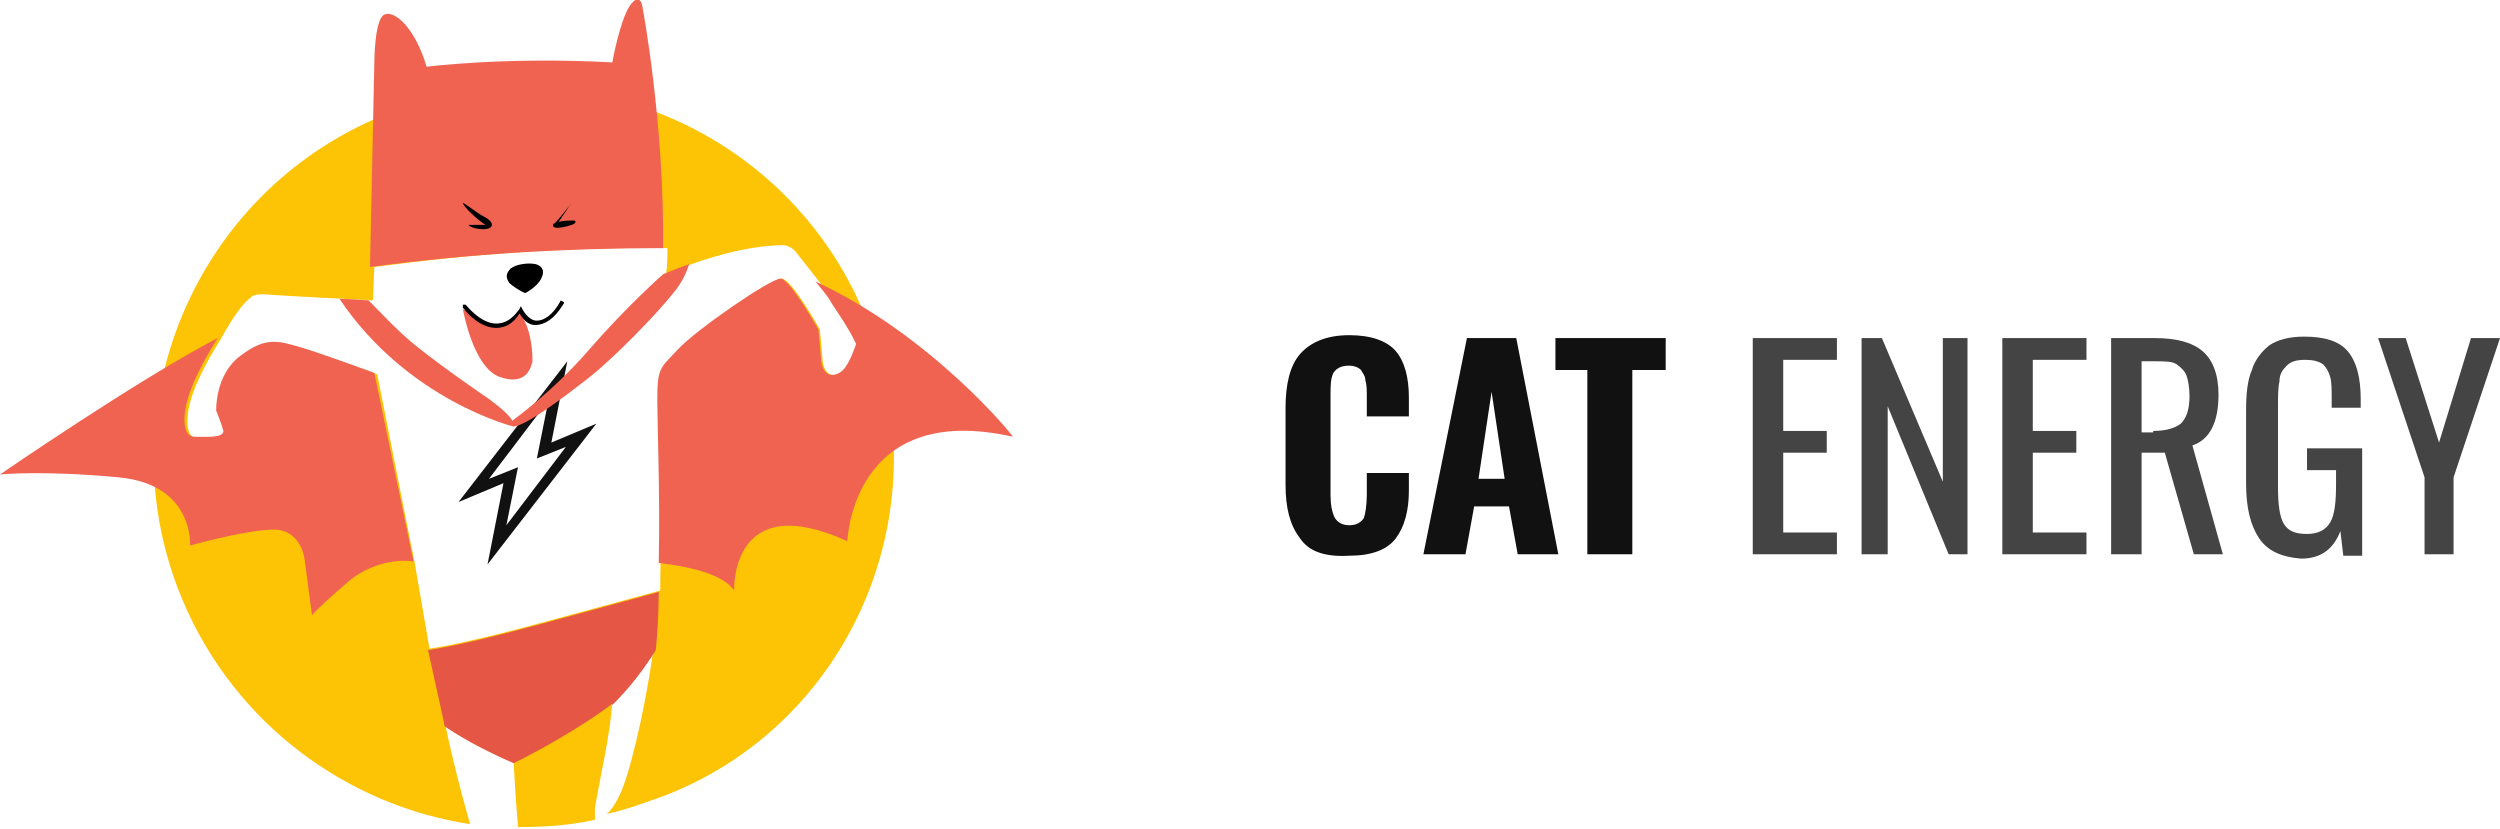
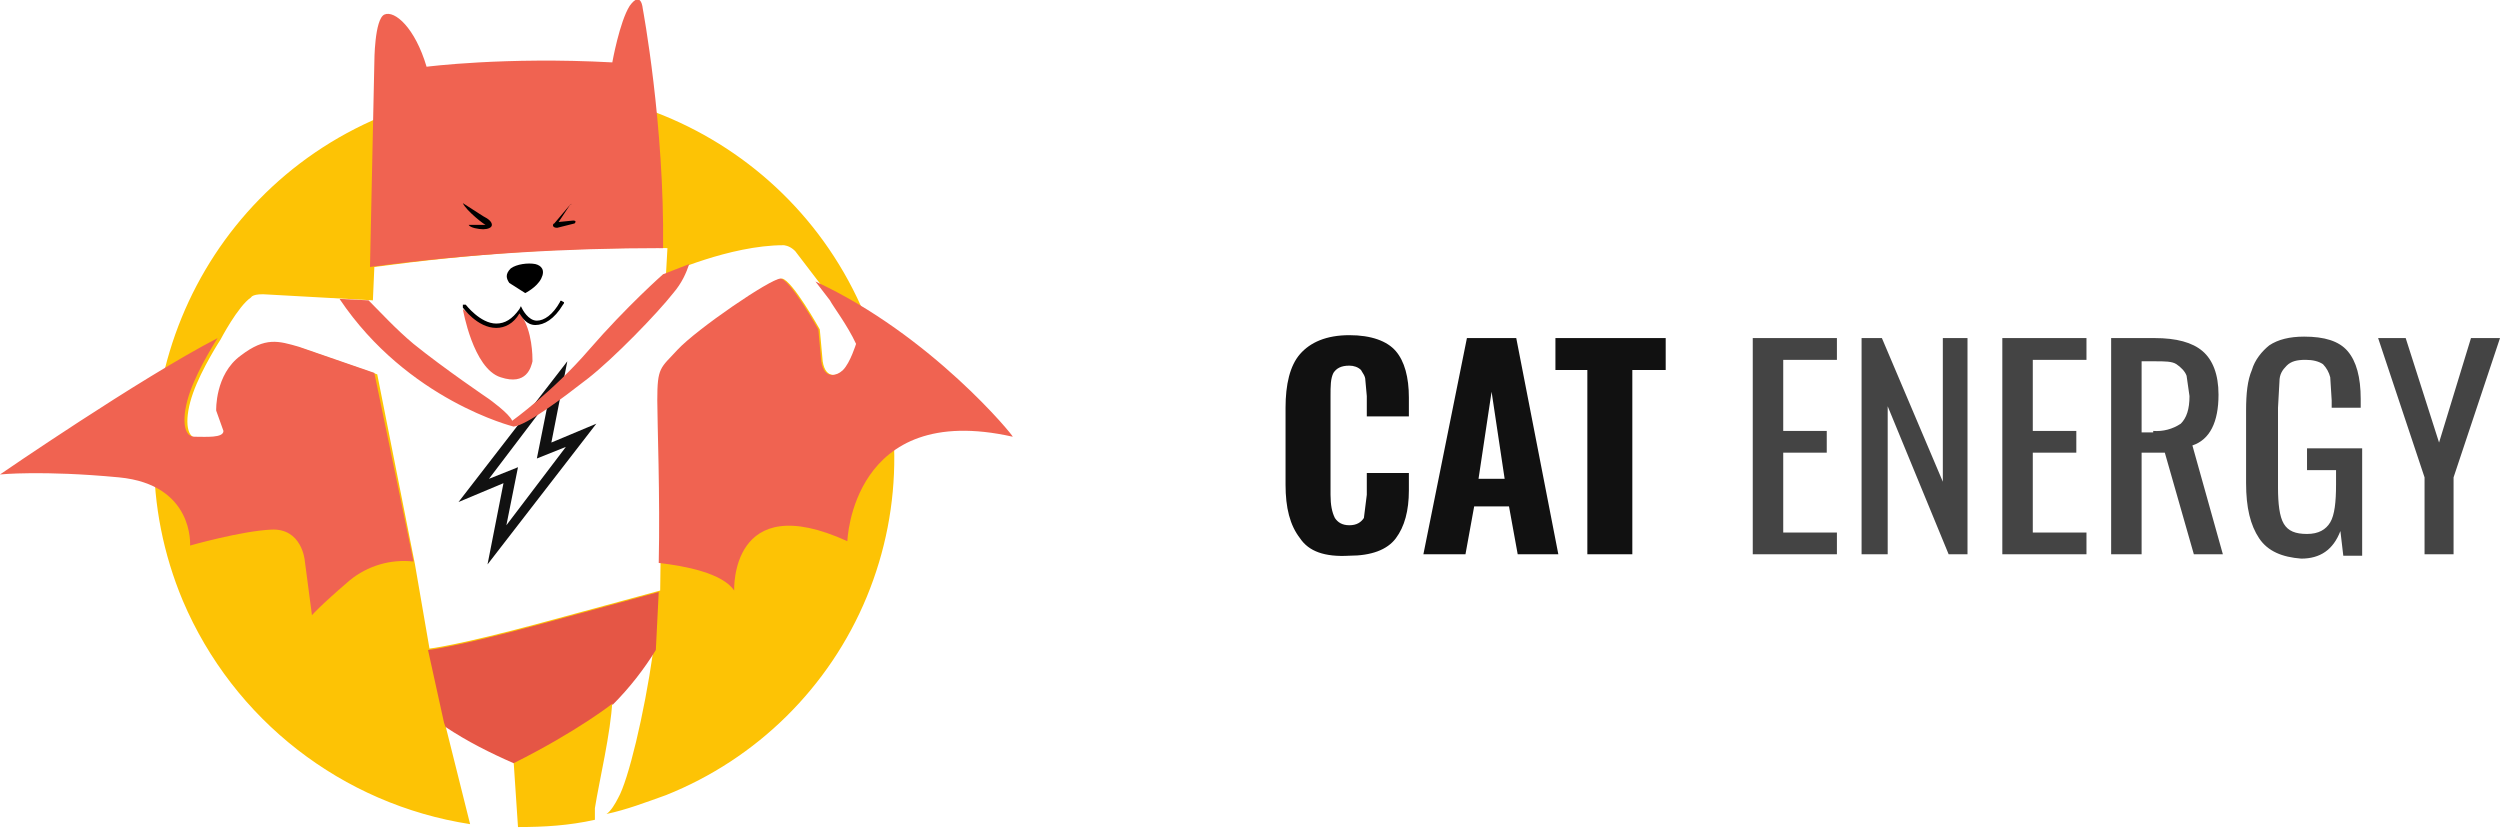
- <svg xmlns="http://www.w3.org/2000/svg" version="1.1" id="Layer_2" x="0px" y="0px" viewBox="0 0 172.3 57.1" style="enable-background:new 0 0 172.3 57.1;" xml:space="preserve">
-   <style type="text/css">
-     .st0 {
-       fill: #FDC305;
-     }
-     .st1 {
-       fill: #F06351;
-     }
-     .st2 {
-       fill: #E55645;
-     }
-     .st3 {
-       fill: #111111;
-     }
-     .st4 {
-       fill: #444444;
-     }
-   </style>
-   <path class="st0" d="M59.6,21.7C54.2,8.7,39.3,2.6,26.3,8S7.1,28.4,12.6,41.4c3.6,8.5,11.3,14.1,19.8,15.4c-0.6-2.1-1.2-4.4-1.7-6.8   c1.5,1,3.1,1.8,4.7,2.5c0,0,0,0,0,0c0,0,0.1,2.1,0.3,4.5c1.8,0,3.5-0.1,5.3-0.5c0-0.2,0-0.4,0-0.8c0.3-1.9,1.1-5.2,1.2-7.4   c1.1-1.1,2.1-2.3,2.9-3.7c0,0,0,0,0,0c0,0.1,0,0.3-0.1,0.4c-0.6,4.2-1.7,8.8-2.4,10c-0.2,0.4-0.5,0.9-0.8,1.1   c1.4-0.3,2.7-0.8,4.1-1.3C58.9,49.7,65.1,34.7,59.6,21.7z M58.2,25.5c-0.4,0.4-1.3,0.7-1.5-0.6c-0.1-1.3-0.2-2.2-0.2-2.2   s-1.9-3.4-2.6-3.5c-0.7,0-5.8,3.5-7.1,4.9c-1.2,1.3-1.4,1.2-1.4,3.5c0,1.7,0.2,8.1,0.1,13.1v0v0c0,0-2.2,0.6-8.1,2.2   c-5.9,1.6-7.8,1.8-7.8,1.8l-1-5.8c0,0,0,0,0,0c0,0,0,0,0,0c0,0,0,0,0,0c0,0,0,0,0,0c0,0,0,0,0,0c0,0,0,0,0,0l-2.6-13.1   c0,0-3.8-1.4-5.2-1.8c-1.4-0.4-2.3-0.7-4,0.6c-1.8,1.3-1.7,3.8-1.7,3.8s0.4,1,0.5,1.4c0,0.5-1.2,0.4-2,0.4s-0.9-1.4-0.3-3.1   c0.6-1.7,1.9-3.7,1.9-3.7s1.2-2.3,2.1-2.9c0,0,0.1-0.3,1.2-0.2c1.1,0.1,7.2,0.4,7.2,0.4l0.1-2.3c6.7-0.9,13.4-1.4,20.2-1.3   c0,0.6,0,1.2-0.1,1.8c0,0,4.4-2,8.1-2c0,0,0.4,0,0.8,0.4c0.3,0.4,2.4,3,2.6,3.4c0.2,0.4,1.2,1.7,1.8,3C59,23.7,58.6,25.1,58.2,25.5z   " />
-   <path class="st1" d="M56.2,19.4c0.5,0.6,0.9,1.1,1,1.3c0.2,0.4,1.2,1.7,1.8,3c0,0-0.4,1.3-0.9,1.8c-0.4,0.4-1.3,0.7-1.5-0.6   c-0.1-1.3-0.2-2.2-0.2-2.2s-1.9-3.4-2.6-3.5c-0.7,0-5.8,3.5-7.1,4.9c-1.2,1.3-1.4,1.2-1.4,3.5c0,1.5,0.2,6.6,0.1,11.2   c1.8,0.2,4.4,0.7,5.2,1.9c0,0-0.3-7.1,7.8-3.4c0,0,0.3-9.7,11.4-7.2C69.9,30.1,64.2,23.1,56.2,19.4z" />
-   <path class="st1" d="M45.7,17.1c0.1-8.5-1.4-16.5-1.4-16.5s-0.1-1.3-0.9-0.2c-0.7,1.1-1.2,3.9-1.2,3.9c-7.4-0.4-12.8,0.3-12.8,0.3   c-0.8-2.7-2.2-3.9-2.9-3.6c-0.7,0.3-0.7,3.3-0.7,3.3l-0.3,14.1C32.2,17.5,39,17.1,45.7,17.1z" />
-   <path class="st2" d="M45.2,44.8c0.1-1.1,0.2-2.5,0.2-4c0,0-2.2,0.6-8.1,2.2c-5.9,1.6-7.8,1.8-7.8,1.8l1.1,5c0,0.1,0,0.2,0.1,0.3   c1.5,1,3.1,1.8,4.7,2.5c4.4-2.2,6.8-4.1,6.8-4.1c0,0,0,0,0,0.1C43.4,47.4,44.4,46.1,45.2,44.8z" />
-   <path d="M31.9,14c0-0.1,1,0.7,1.4,0.9s0.6,0.4,0.6,0.6s-0.3,0.3-0.6,0.3s-0.9-0.1-1-0.3c0,0,0.6,0,0.9,0h0.3   C33.5,15.6,32.1,14.5,31.9,14z" />
-   <path d="M39.3,14.1c0,0-1,1.3-1.1,1.3s-0.2,0.3,0.2,0.3s1.1-0.2,1.2-0.3s0.1-0.2-0.1-0.2c-0.2,0-0.7,0-1,0.1L39.3,14.1   C39.4,14.1,39.4,14,39.3,14.1z" />
-   <path d="M36.2,20.2c0,0,0.8-0.4,1.1-1s0-0.9-0.4-1c-0.5-0.1-1.3,0-1.7,0.3c-0.4,0.4-0.3,0.7-0.1,1C35.3,19.7,35.9,20.1,36.2,20.2z" />
-   <path class="st1" d="M35.8,21.4c0,0-0.2,0.4-0.5,0.6c-0.2,0.2-0.6,0.4-1,0.4c-0.6,0-1.1-0.2-1.5-0.4c-0.2-0.1-0.4-0.3-0.5-0.4   c-0.2-0.2-0.4-0.3-0.4-0.3s0.7,4.1,2.6,4.7c1.8,0.6,2.1-0.7,2.2-1.1c0-0.3,0-2.1-0.8-3.2C35.9,21.4,35.9,21.6,35.8,21.4z" />
-   <g>
-     <path d="M34.2,22.6C34.1,22.6,34.1,22.6,34.2,22.6c-1.3,0-2.3-1.4-2.3-1.4c0-0.1,0-0.2,0-0.2c0.1,0,0.2,0,0.2,0c0,0,1,1.3,2.1,1.3     c0,0,0,0,0,0c0.6,0,1.1-0.3,1.6-1l0.1-0.2l0.1,0.2c0,0,0.4,0.8,1,0.8c0.5,0,1.1-0.4,1.6-1.3c0-0.1,0.1-0.1,0.2,0     c0.1,0,0.1,0.1,0,0.2c-0.6,1-1.3,1.4-1.9,1.4c-0.6,0-0.9-0.5-1.1-0.8C35.4,22.3,34.8,22.6,34.2,22.6z" />
-   </g>
-   <path class="st3" d="M41.1,29.2l-3.1,1.3l1.1-5.6l-7.5,9.7l3.1-1.3l-1.1,5.6L41.1,29.2z M33.7,33l4.1-5.4l-0.8,4l2-0.8l-4.1,5.4   l0.8-4L33.7,33z" />
-   <path class="st1" d="M45.7,18.9c0,0-2.5,2.2-5.1,5.2c-2.5,2.9-5.3,4.9-5.3,4.9c-0.2-0.5-1.6-1.5-1.6-1.5s-3.1-2.1-5.2-3.8   c-1.2-1-2.3-2.2-3.1-3c-0.3,0-1.1-0.1-2-0.1c4.7,7,12,8.8,12,8.8c0.9-0.1,3.3-1.9,5.1-3.3s4.8-4.5,5.9-5.9c0.6-0.7,0.9-1.4,1.1-2   C46.4,18.6,45.7,18.9,45.7,18.9z" />
-   <path class="st1" d="M25.8,25.7c0,0-3.8-1.4-5.2-1.8c-1.4-0.4-2.3-0.7-4,0.6c-1.8,1.3-1.7,3.8-1.7,3.8s0.4,1,0.5,1.4   c0,0.5-1.2,0.4-2,0.4s-0.9-1.4-0.3-3.1c0.6-1.7,1.9-3.7,1.9-3.7c-5.4,2.8-15,9.4-15,9.4s2.9-0.3,8.2,0.2c5.2,0.5,4.9,4.7,4.9,4.7   s3.5-1,5.6-1.1c2.1-0.1,2.3,2.1,2.3,2.1l0.5,3.8c0,0,0.5-0.6,2.6-2.4c1.9-1.5,3.9-1.4,4.4-1.3c0,0,0,0,0,0L25.8,25.7z" />
-   <g>
-     <path class="st3" d="M89.6,37.1c-0.7-0.9-1-2.1-1-3.7v-5.3c0-1.6,0.3-2.9,1-3.7c0.7-0.8,1.8-1.3,3.4-1.3c1.5,0,2.6,0.4,3.2,1.1     c0.6,0.7,0.9,1.8,0.9,3.2v1.3h-2.9v-1.4c0-0.4,0-0.8-0.1-1.1c0-0.3-0.2-0.5-0.3-0.7c-0.2-0.2-0.5-0.3-0.8-0.3     c-0.6,0-0.9,0.2-1.1,0.5c-0.2,0.4-0.2,0.9-0.2,1.6v6.8c0,0.7,0.1,1.2,0.3,1.6c0.2,0.3,0.5,0.5,1,0.5c0.5,0,0.8-0.2,1-0.5     c0.1-0.3,0.2-0.9,0.2-1.6v-1.5h2.9v1.2c0,1.4-0.3,2.5-0.9,3.3c-0.6,0.8-1.7,1.2-3.2,1.2C91.3,38.4,90.2,38,89.6,37.1z" />
-     <path class="st3" d="M101.1,23.3h3.4l2.9,14.9h-2.8l-0.6-3.3h-2.4l-0.6,3.3h-2.9L101.1,23.3z M103.7,33l-0.9-6l-0.9,6H103.7z" />
-     <path class="st3" d="M109.5,25.5h-2.3v-2.2h7.6v2.2h-2.3v12.7h-3.1V25.5z" />
-     <path class="st4" d="M120.8,23.3h5.8v1.5h-3.7v4.9h3v1.5h-3v5.5h3.7v1.5h-5.8V23.3z" />
-     <path class="st4" d="M128.3,23.3h1.4l4.2,9.9v-9.9h1.7v14.9h-1.3L130.1,28v10.2h-1.8V23.3z" />
-     <path class="st4" d="M138,23.3h5.8v1.5h-3.7v4.9h3v1.5h-3v5.5h3.7v1.5H138V23.3z" />
-     <path class="st4" d="M145.5,23.3h3c1.5,0,2.6,0.3,3.3,0.9c0.7,0.6,1.1,1.6,1.1,3c0,1.9-0.6,3.1-1.8,3.5l2.1,7.5h-2l-2-7h-1.6v7     h-2.1V23.3z M148.4,29.7c0.9,0,1.5-0.2,1.9-0.5c0.4-0.4,0.6-1,0.6-1.9c0-0.6-0.1-1.1-0.2-1.4c-0.1-0.3-0.4-0.6-0.7-0.8     c-0.3-0.2-0.8-0.2-1.5-0.2h-0.9v4.9H148.4z" />
-     <path class="st4" d="M155.7,37.1c-0.6-0.9-0.9-2.1-0.9-3.8v-5c0-1.2,0.1-2.1,0.4-2.8c0.2-0.7,0.7-1.3,1.2-1.7     c0.6-0.4,1.4-0.6,2.4-0.6c1.4,0,2.4,0.3,3,1c0.6,0.7,0.9,1.8,0.9,3.3v0.6h-2v-0.5c0-0.7,0-1.3-0.1-1.6c-0.1-0.4-0.3-0.7-0.5-0.9     c-0.3-0.2-0.7-0.3-1.2-0.3c-0.6,0-1,0.1-1.3,0.4c-0.3,0.3-0.5,0.6-0.5,1.1c-0.1,0.4-0.1,1-0.1,1.8v5.5c0,1.1,0.1,2,0.4,2.5     c0.3,0.5,0.8,0.7,1.6,0.7c0.8,0,1.3-0.3,1.6-0.8c0.3-0.5,0.4-1.4,0.4-2.6v-1H159v-1.5h3.8v7.4h-1.3l-0.2-1.7     c-0.5,1.3-1.4,1.9-2.7,1.9C157.3,38.4,156.3,38,155.7,37.1z" />
-     <path class="st4" d="M167.1,32.9l-3.2-9.6h1.9l2.3,7.2l2.2-7.2h2l-3.2,9.6v5.3h-2V32.9z" />
-   </g>
+ <svg xmlns="http://www.w3.org/2000/svg" id="Layer_2" viewBox="0 0 172.3 57.1">
+   <style>.st1{fill:#f06351}.st3{fill:#111}.st4{fill:#444}</style>
+   <path d="M59.6 21.7a25.4 25.4 0 1 0-47 19.7 25.8 25.8 0 0 0 19.8 15.4L30.7 50c1.5 1 3.1 1.8 4.7 2.5l.3 4.5c1.8 0 3.5-.1 5.3-.5v-.8c.3-1.9 1.1-5.2 1.2-7.4 1.1-1.1 2.1-2.3 2.9-3.7l-.1.4c-.6 4.2-1.7 8.8-2.4 10-.2.4-.5.9-.8 1.1 1.4-.3 2.7-.8 4.1-1.3a25 25 0 0 0 13.7-33.1zm-1.4 3.8c-.4.4-1.3.7-1.5-.6l-.2-2.2s-1.9-3.4-2.6-3.5c-.7 0-5.8 3.5-7.1 4.9-1.2 1.3-1.4 1.2-1.4 3.5 0 1.7.2 8.1.1 13.1l-8.1 2.2c-5.9 1.6-7.8 1.8-7.8 1.8l-1-5.8L26 25.8 20.8 24c-1.4-.4-2.3-.7-4 .6-1.8 1.3-1.7 3.8-1.7 3.8l.5 1.4c0 .5-1.2.4-2 .4s-.9-1.4-.3-3.1c.6-1.7 1.9-3.7 1.9-3.7s1.2-2.3 2.1-2.9c0 0 .1-.3 1.2-.2l7.2.4.1-2.3c6.7-.9 13.4-1.4 20.2-1.3l-.1 1.8s4.4-2 8.1-2c0 0 .4 0 .8.4l2.6 3.4c.2.4 1.2 1.7 1.8 3-.2 0-.6 1.4-1 1.8z" fill="#fdc305" />
+   <path class="st1" d="M56.2 19.4l1 1.3c.2.4 1.2 1.7 1.8 3 0 0-.4 1.3-.9 1.8-.4.4-1.3.7-1.5-.6l-.2-2.2s-1.9-3.4-2.6-3.5c-.7 0-5.8 3.5-7.1 4.9-1.2 1.3-1.4 1.2-1.4 3.5 0 1.5.2 6.6.1 11.2 1.8.2 4.4.7 5.2 1.9 0 0-.3-7.1 7.8-3.4 0 0 .3-9.7 11.4-7.2.1 0-5.6-7-13.6-10.7zM45.7 17.1C45.8 8.6 44.3.6 44.3.6s-.1-1.3-.9-.2c-.7 1.1-1.2 3.9-1.2 3.9-7.4-.4-12.8.3-12.8.3-.8-2.7-2.2-3.9-2.9-3.6-.7.3-.7 3.3-.7 3.3l-.3 14.1c6.7-.9 13.5-1.3 20.2-1.3z" />
+   <path d="M45.2 44.8l.2-4-8.1 2.2c-5.9 1.6-7.8 1.8-7.8 1.8l1.1 5 .1.3c1.5 1 3.1 1.8 4.7 2.5 4.4-2.2 6.8-4.1 6.8-4.1v.1c1.2-1.2 2.2-2.5 3-3.8z" fill="#e55645" />
+   <path d="M31.9 14l1.4.9c.4.2.6.4.6.6s-.3.3-.6.3-.9-.1-1-.3h1.2c0 .1-1.4-1-1.6-1.5zM39.3 14.1l-1.1 1.3c-.1 0-.2.3.2.3l1.2-.3c.1-.1.1-.2-.1-.2l-1 .1.8-1.2c.1 0 .1-.1 0 0zM36.2 20.2s.8-.4 1.1-1 0-.9-.4-1c-.5-.1-1.3 0-1.7.3-.4.4-.3.7-.1 1l1.1.7z" />
+   <path class="st1" d="M35.8 21.4s-.2.4-.5.6c-.2.2-.6.4-1 .4-.6 0-1.1-.2-1.5-.4l-.5-.4-.4-.3s.7 4.1 2.6 4.7c1.8.6 2.1-.7 2.2-1.1 0-.3 0-2.1-.8-3.2l-.1-.3z" />
+   <path d="M34.2 22.6c-.1 0-.1 0 0 0-1.3 0-2.3-1.4-2.3-1.4V21h.2s1 1.3 2.1 1.3c.6 0 1.1-.3 1.6-1l.1-.2.1.2s.4.8 1 .8c.5 0 1.1-.4 1.6-1.3 0-.1.1-.1.2 0 .1 0 .1.1 0 .2-.6 1-1.3 1.4-1.9 1.4-.6 0-.9-.5-1.1-.8-.4.7-1 1-1.6 1z" />
+   <path class="st3" d="M41.1 29.2L38 30.5l1.1-5.6-7.5 9.7 3.1-1.3-1.1 5.6 7.5-9.7zM33.7 33l4.1-5.4-.8 4 2-.8-4.1 5.4.8-4-2 .8z" />
+   <path class="st1" d="M45.7 18.9s-2.5 2.2-5.1 5.2C38.1 27 35.3 29 35.3 29c-.2-.5-1.6-1.5-1.6-1.5s-3.1-2.1-5.2-3.8c-1.2-1-2.3-2.2-3.1-3l-2-.1c4.7 7 12 8.8 12 8.8.9-.1 3.3-1.9 5.1-3.3s4.8-4.5 5.9-5.9c.6-.7.9-1.4 1.1-2l-1.8.7zM25.8 25.7l-5.2-1.8c-1.4-.4-2.3-.7-4 .6-1.8 1.3-1.7 3.8-1.7 3.8l.5 1.4c0 .5-1.2.4-2 .4s-.9-1.4-.3-3.1c.6-1.7 1.9-3.7 1.9-3.7-5.4 2.8-15 9.4-15 9.4s2.9-.3 8.2.2c5.2.5 4.9 4.7 4.9 4.7s3.5-1 5.6-1.1c2.1-.1 2.3 2.1 2.3 2.1l.5 3.8s.5-.6 2.6-2.4a5.9 5.9 0 0 1 4.4-1.3l-2.7-13z" />
+   <path class="st3" d="M89.6 37.1c-.7-.9-1-2.1-1-3.7v-5.3c0-1.6.3-2.9 1-3.7.7-.8 1.8-1.3 3.4-1.3 1.5 0 2.6.4 3.2 1.1.6.7.9 1.8.9 3.2v1.3h-2.9v-1.4l-.1-1.1c0-.3-.2-.5-.3-.7-.2-.2-.5-.3-.8-.3-.6 0-.9.2-1.1.5-.2.4-.2.9-.2 1.6v6.8c0 .7.1 1.2.3 1.6.2.3.5.5 1 .5s.8-.2 1-.5l.2-1.6v-1.5h2.9v1.2c0 1.4-.3 2.5-.9 3.3-.6.8-1.7 1.2-3.2 1.2-1.7.1-2.8-.3-3.4-1.2zM101.1 23.3h3.4l2.9 14.9h-2.8l-.6-3.3h-2.4l-.6 3.3h-2.9l3-14.9zm2.6 9.7l-.9-6-.9 6h1.8zM109.5 25.5h-2.3v-2.2h7.6v2.2h-2.3v12.7h-3.1V25.5z" />
+   <path class="st4" d="M120.8 23.3h5.8v1.5h-3.7v4.9h3v1.5h-3v5.5h3.7v1.5h-5.8V23.3zM128.3 23.3h1.4l4.2 9.9v-9.9h1.7v14.9h-1.3L130.1 28v10.2h-1.8V23.3zM138 23.3h5.8v1.5h-3.7v4.9h3v1.5h-3v5.5h3.7v1.5H138V23.3zM145.5 23.3h3c1.5 0 2.6.3 3.3.9.7.6 1.1 1.6 1.1 3 0 1.9-.6 3.1-1.8 3.5l2.1 7.5h-2l-2-7h-1.6v7h-2.1V23.3zm2.9 6.4a3 3 0 0 0 1.9-.5c.4-.4.6-1 .6-1.9l-.2-1.4c-.1-.3-.4-.6-.7-.8-.3-.2-.8-.2-1.5-.2h-.9v4.9h.8zM155.7 37.1c-.6-.9-.9-2.1-.9-3.8v-5c0-1.2.1-2.1.4-2.8.2-.7.7-1.3 1.2-1.7.6-.4 1.4-.6 2.4-.6 1.4 0 2.4.3 3 1 .6.7.9 1.8.9 3.3v.6h-2v-.5l-.1-1.6a2 2 0 0 0-.5-.9c-.3-.2-.7-.3-1.2-.3-.6 0-1 .1-1.3.4-.3.3-.5.6-.5 1.1l-.1 1.8v5.5c0 1.1.1 2 .4 2.5.3.5.8.7 1.6.7s1.3-.3 1.6-.8c.3-.5.4-1.4.4-2.6v-1h-2v-1.5h3.8v7.4h-1.3l-.2-1.7c-.5 1.3-1.4 1.9-2.7 1.9-1.3-.1-2.3-.5-2.9-1.4zM167.1 32.9l-3.2-9.6h1.9l2.3 7.2 2.2-7.2h2l-3.2 9.6v5.3h-2v-5.3z" />
</svg>
